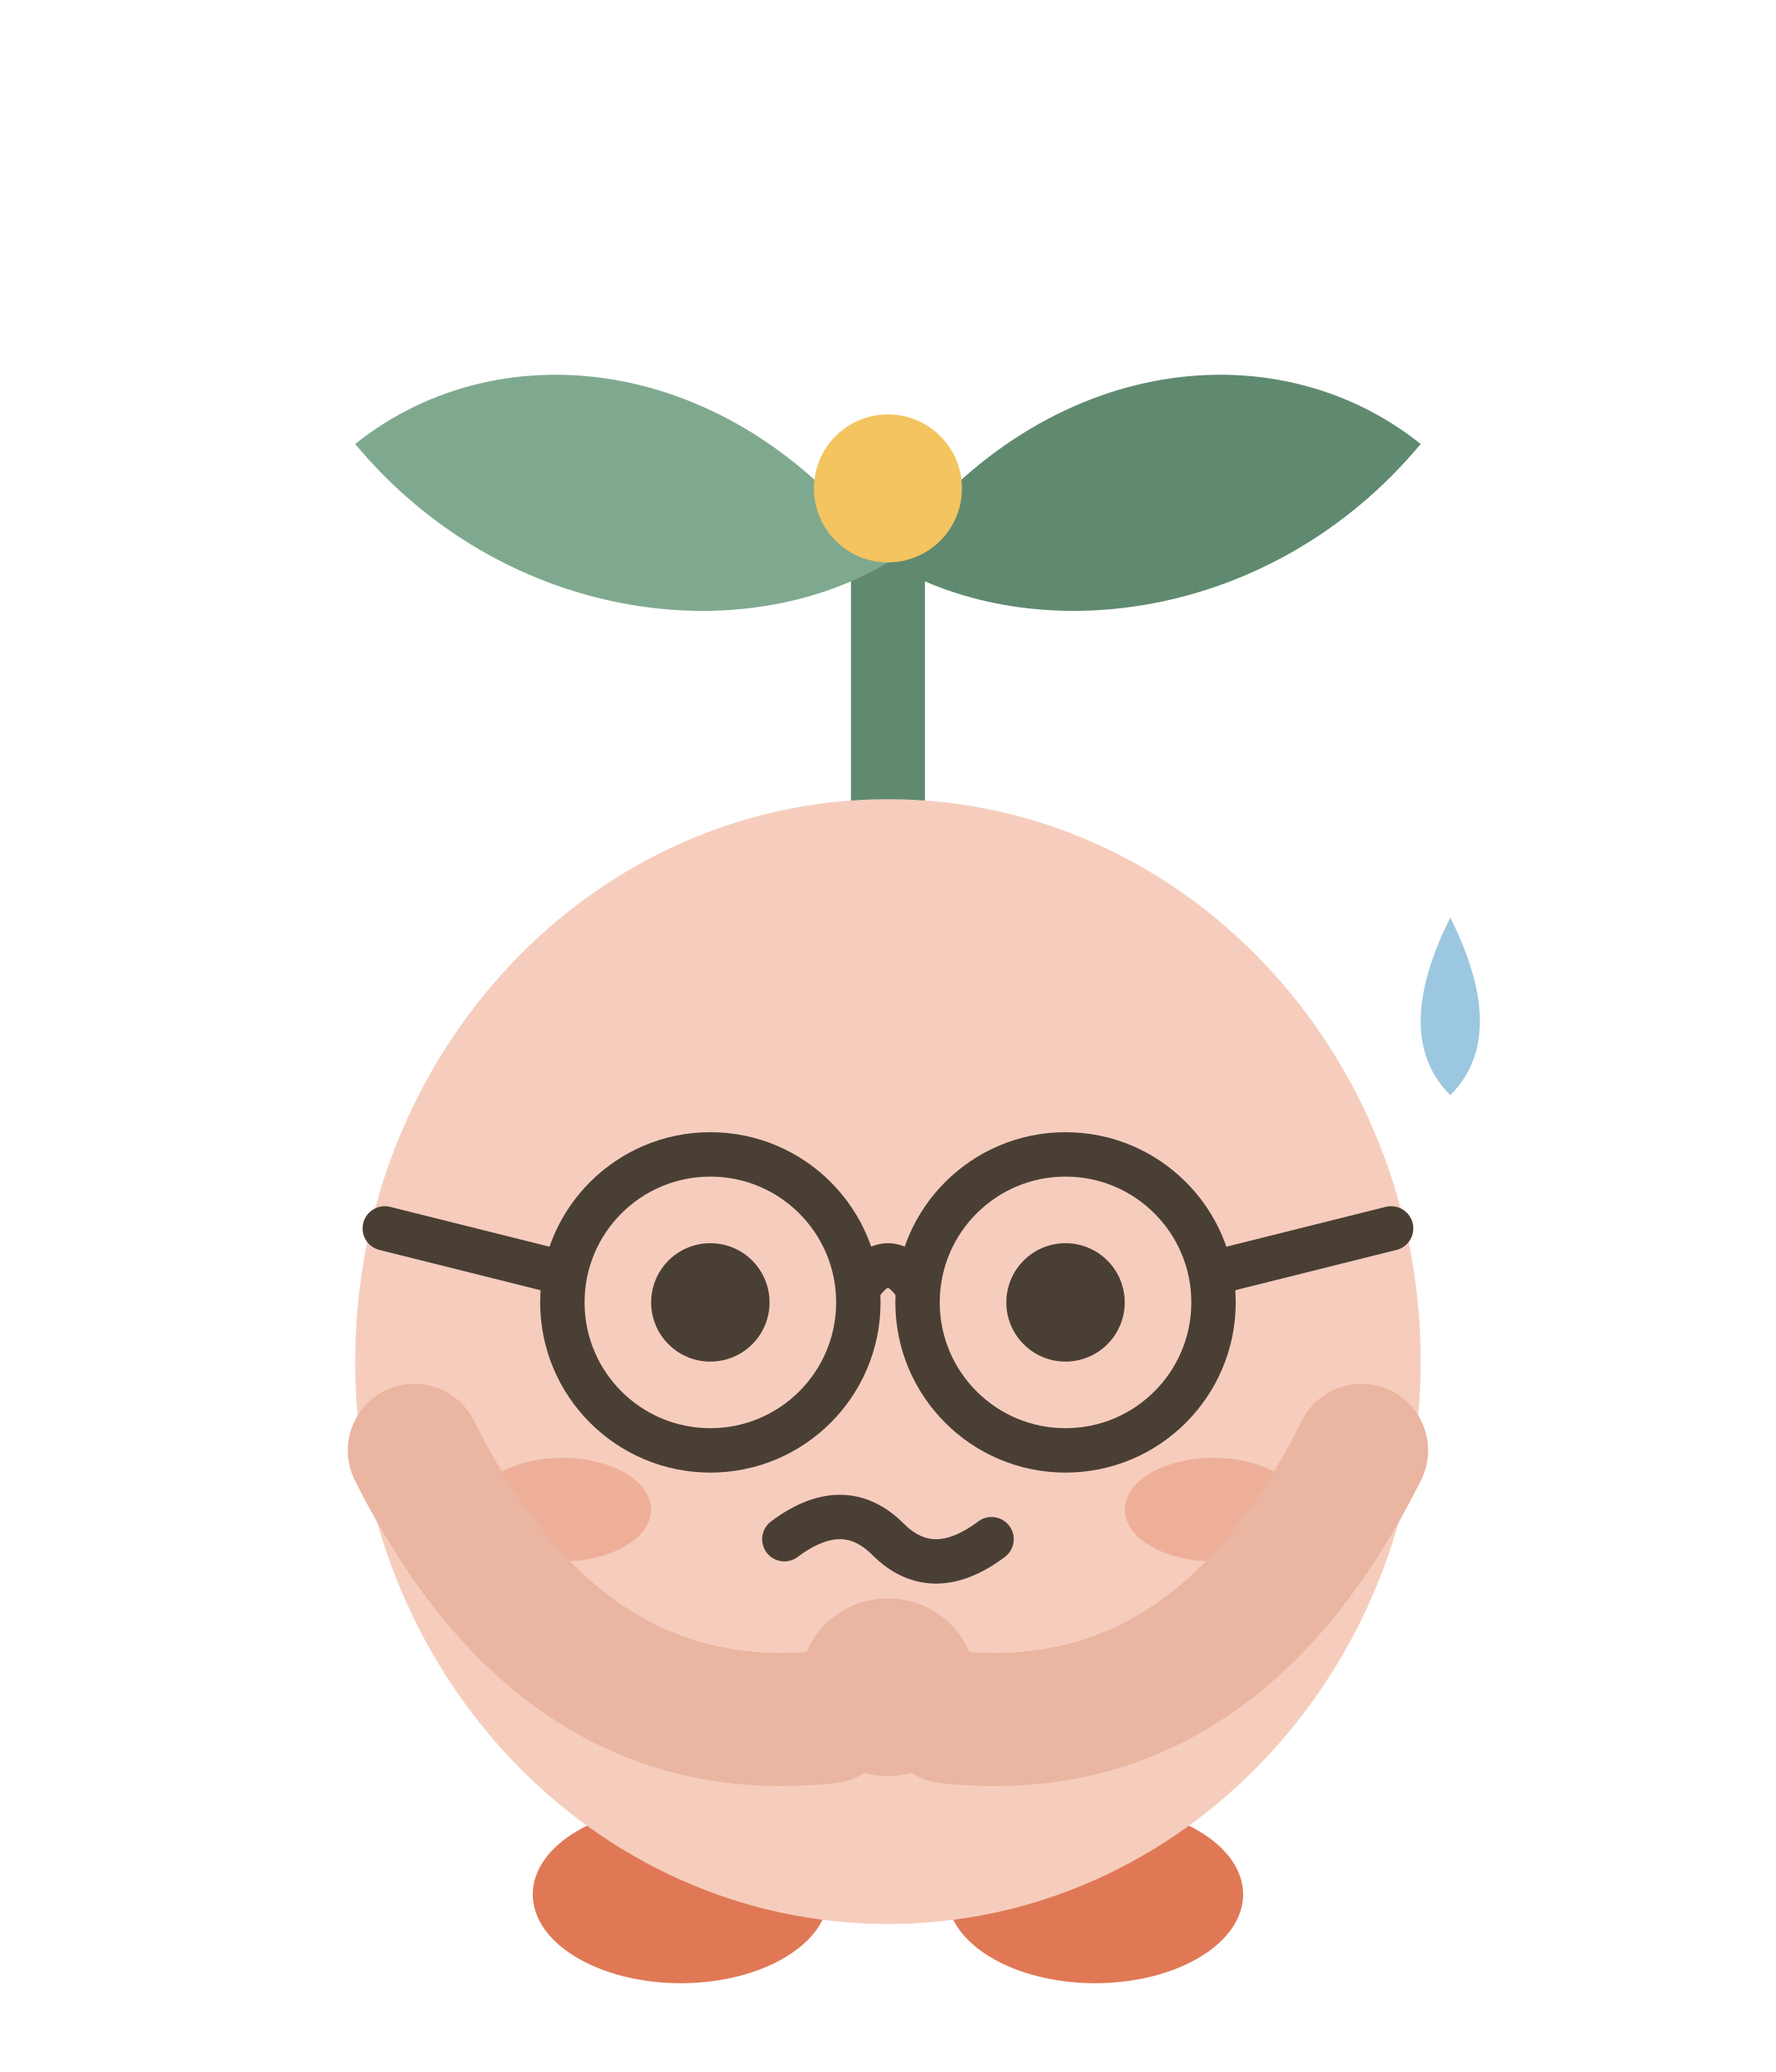
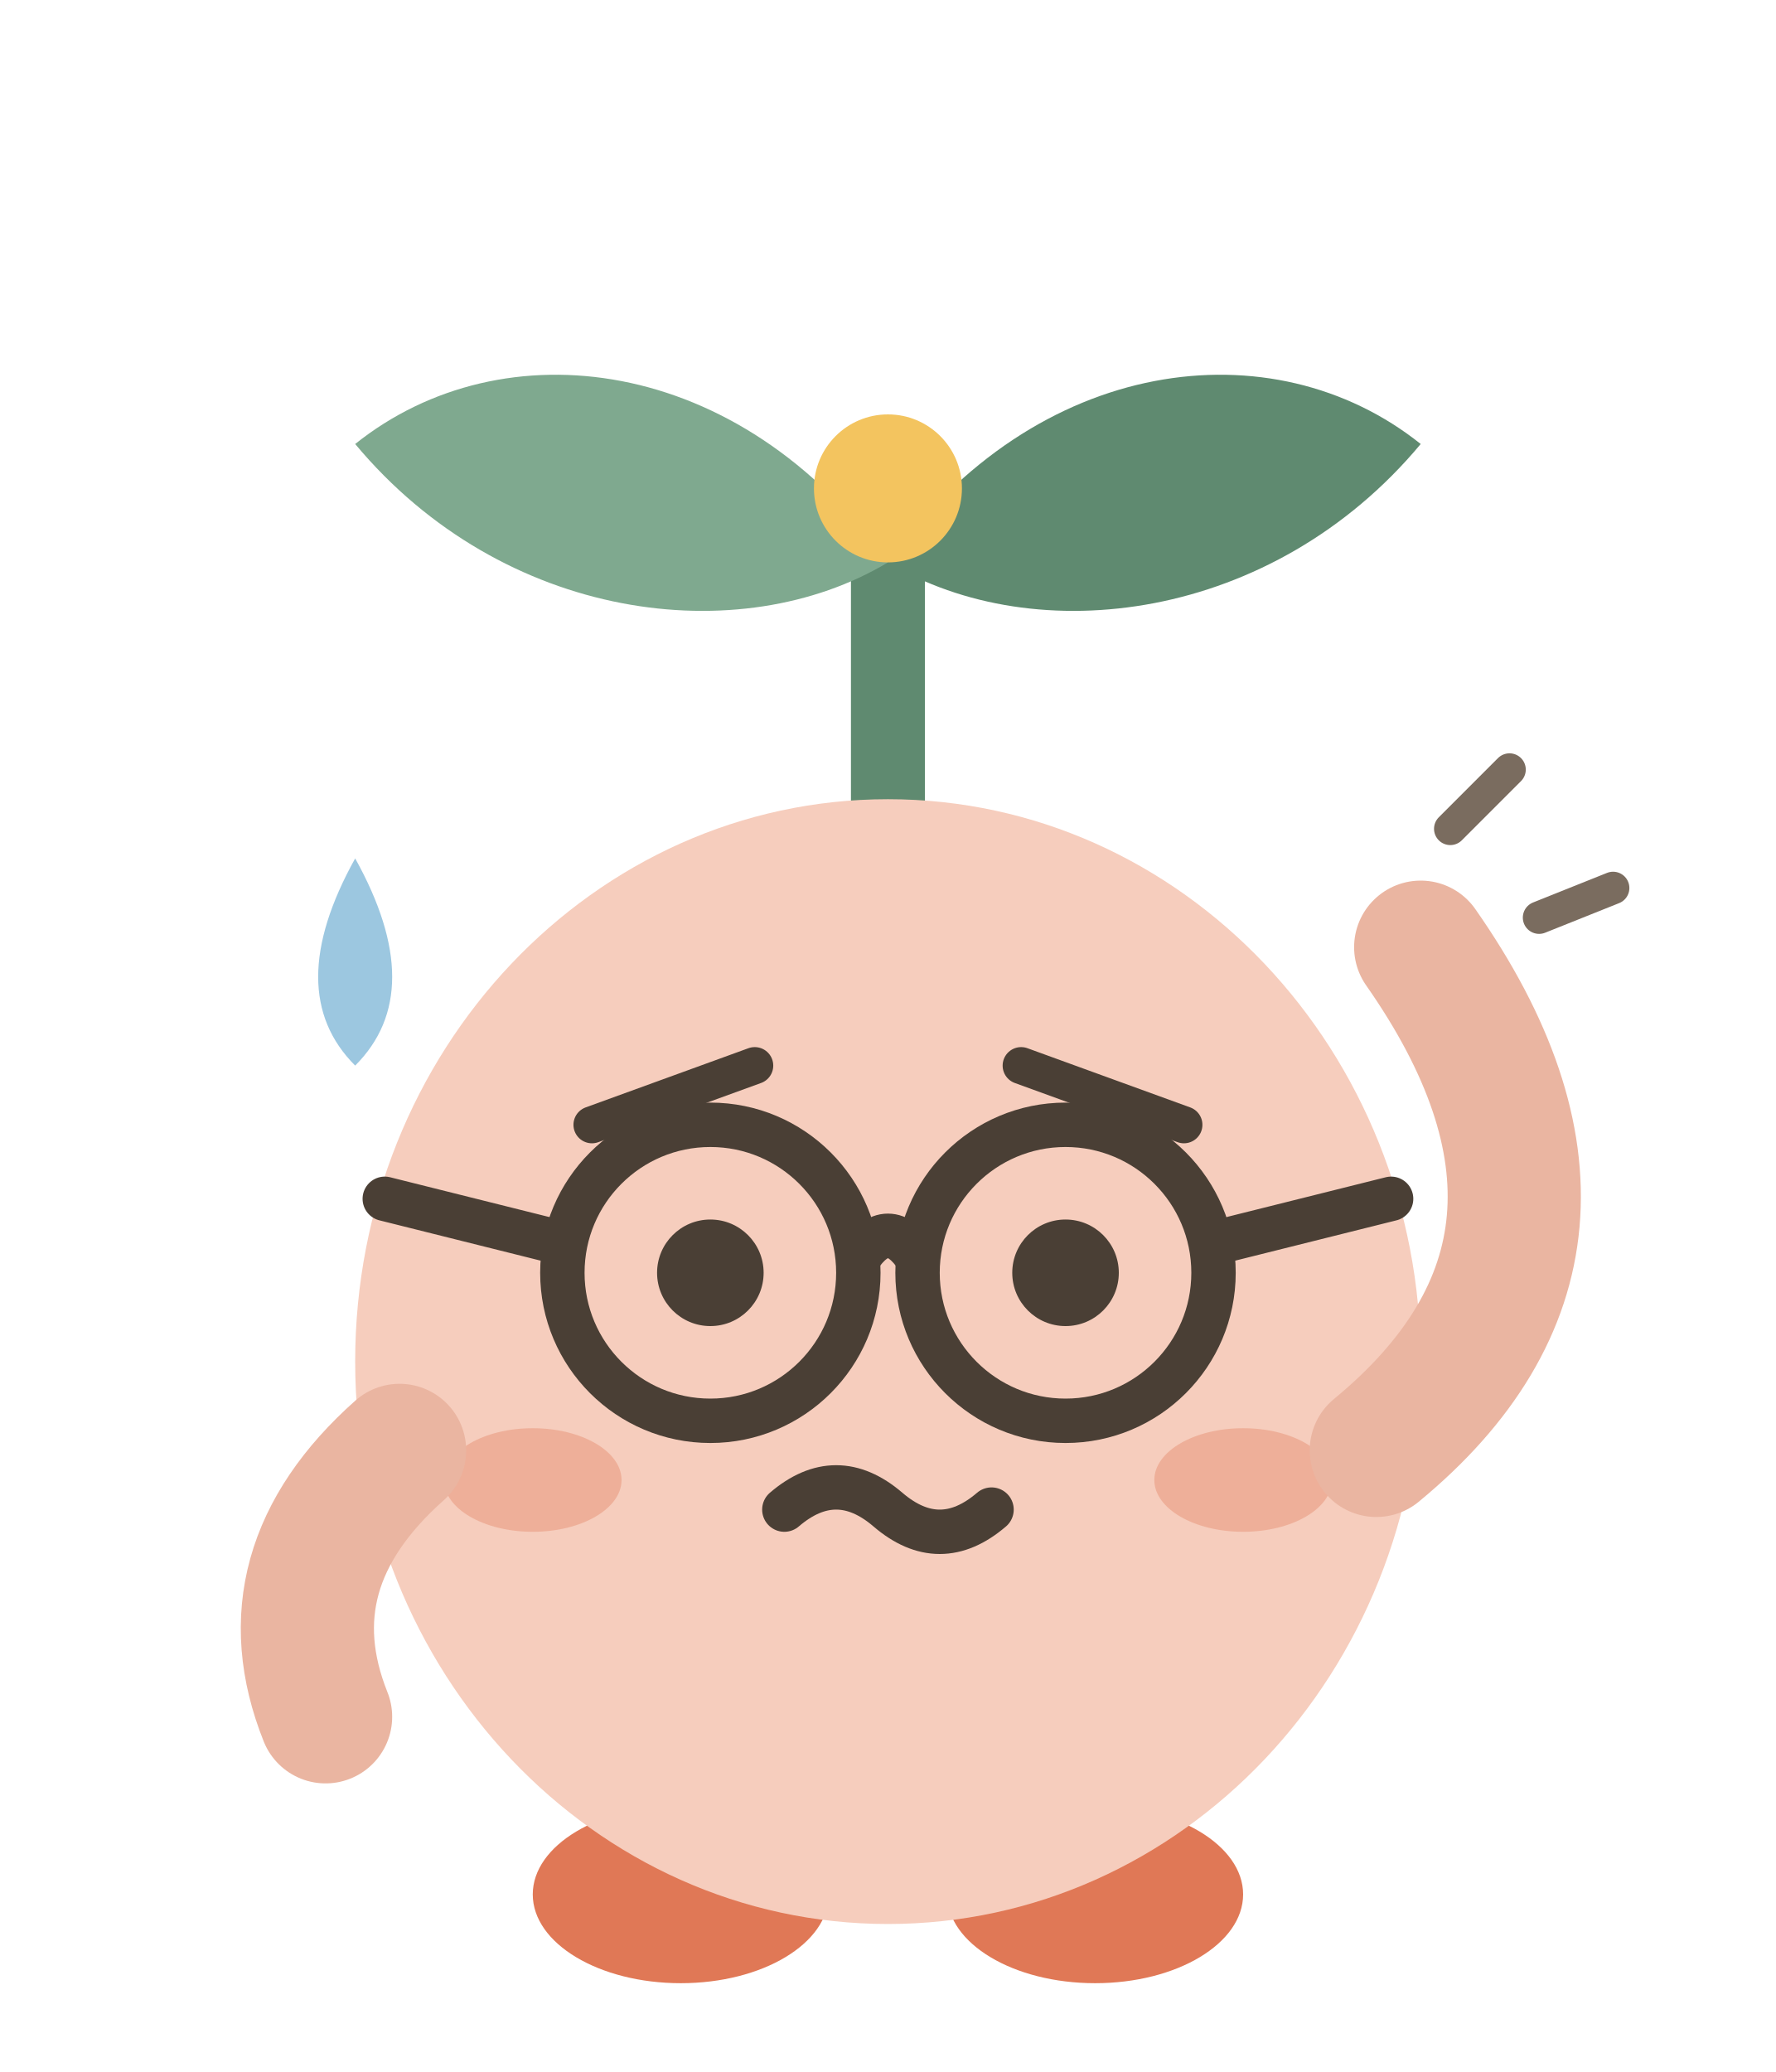
<svg xmlns="http://www.w3.org/2000/svg" viewBox="0 0 120 140" role="img" aria-label="Tunas minta maaf">
  <path d="M60 56 V36" stroke="#5f8a70" stroke-width="5" stroke-linecap="round" fill="none" />
  <path d="M60 38 C50 24 34 22.0 24 30 C34 42 50 44 60 38 Z" fill="#7fa98f" />
  <path d="M60 38 C70 24 86 22.0 96 30 C86 42 70 44 60 38 Z" fill="#5f8a70" />
  <circle cx="60" cy="33" r="5" fill="#f3c45f" />
-   <path d="M98 62 Q94 70 98 74 Q102 70 98 62 Z" fill="#9cc7e0" />
+   <path d="M24 58 Q19 67 24 72 Q29 67 24 58 Z" fill="#9cc7e0" />
  <ellipse cx="46" cy="128" rx="10" ry="6" fill="#e07856" />
  <ellipse cx="74" cy="128" rx="10" ry="6" fill="#e07856" />
  <ellipse cx="60" cy="92" rx="36" ry="38" fill="#f6cdbd" />
-   <ellipse cx="38" cy="102" rx="6" ry="3.5" fill="#e07856" opacity="0.35" />
-   <ellipse cx="82" cy="102" rx="6" ry="3.5" fill="#e07856" opacity="0.35" />
-   <circle cx="48" cy="88" r="4" fill="#4a3f35" />
-   <circle cx="72" cy="88" r="4" fill="#4a3f35" />
-   <circle cx="48" cy="88" r="10" fill="none" stroke="#4a3f35" stroke-width="3" />
-   <circle cx="72" cy="88" r="10" fill="none" stroke="#4a3f35" stroke-width="3" />
-   <path d="M58 87 Q60 84 62 87 M38 86 L26 83 M82 86 L94 83" stroke="#4a3f35" stroke-width="3" fill="none" stroke-linecap="round" />
-   <path d="M53 104 Q57 101 60 104 Q63 107 67 104" stroke="#4a3f35" stroke-width="3" fill="none" stroke-linecap="round" stroke-linejoin="round" />
-   <path d="M28 98 Q38 118 56 116" stroke="#eab5a1" stroke-width="9" stroke-linecap="round" fill="none" />
-   <path d="M92 98 Q82 118 64 116" stroke="#eab5a1" stroke-width="9" stroke-linecap="round" fill="none" />
-   <circle cx="60" cy="114" r="6" fill="#eab5a1" />
+   <ellipse cx="36" cy="100" rx="6" ry="3.5" fill="#e07856" opacity="0.35" />
+   <ellipse cx="84" cy="100" rx="6" ry="3.5" fill="#e07856" opacity="0.35" />
+   <circle cx="48" cy="86" r="3.6" fill="#4a3f35" />
+   <circle cx="72" cy="86" r="3.6" fill="#4a3f35" />
+   <circle cx="48" cy="86" r="10" fill="none" stroke="#4a3f35" stroke-width="3" />
+   <circle cx="72" cy="86" r="10" fill="none" stroke="#4a3f35" stroke-width="3" />
+   <path d="M58 85 Q60 82 62 85 M38 84 L26 81 M82 84 L94 81" stroke="#4a3f35" stroke-width="3" fill="none" stroke-linecap="round" />
+   <path d="M40 76 L51 72 M80 76 L69 72" stroke="#4a3f35" stroke-width="2.5" stroke-linecap="round" />
+   <path d="M53 102 Q56.5 99 60 102 Q63.5 105 67 102" stroke="#4a3f35" stroke-width="3" fill="none" stroke-linecap="round" stroke-linejoin="round" />
+   <path d="M27 98 Q18 106 22 116" stroke="#eab5a1" stroke-width="9" stroke-linecap="round" fill="none" />
+   <path d="M93 98 Q110 84 96 64" stroke="#eab5a1" stroke-width="9" stroke-linecap="round" fill="none" />
+   <path d="M98 56 l4 -4 M104 62 l5 -2" stroke="#7a6c5f" stroke-width="2.2" stroke-linecap="round" />
</svg>
